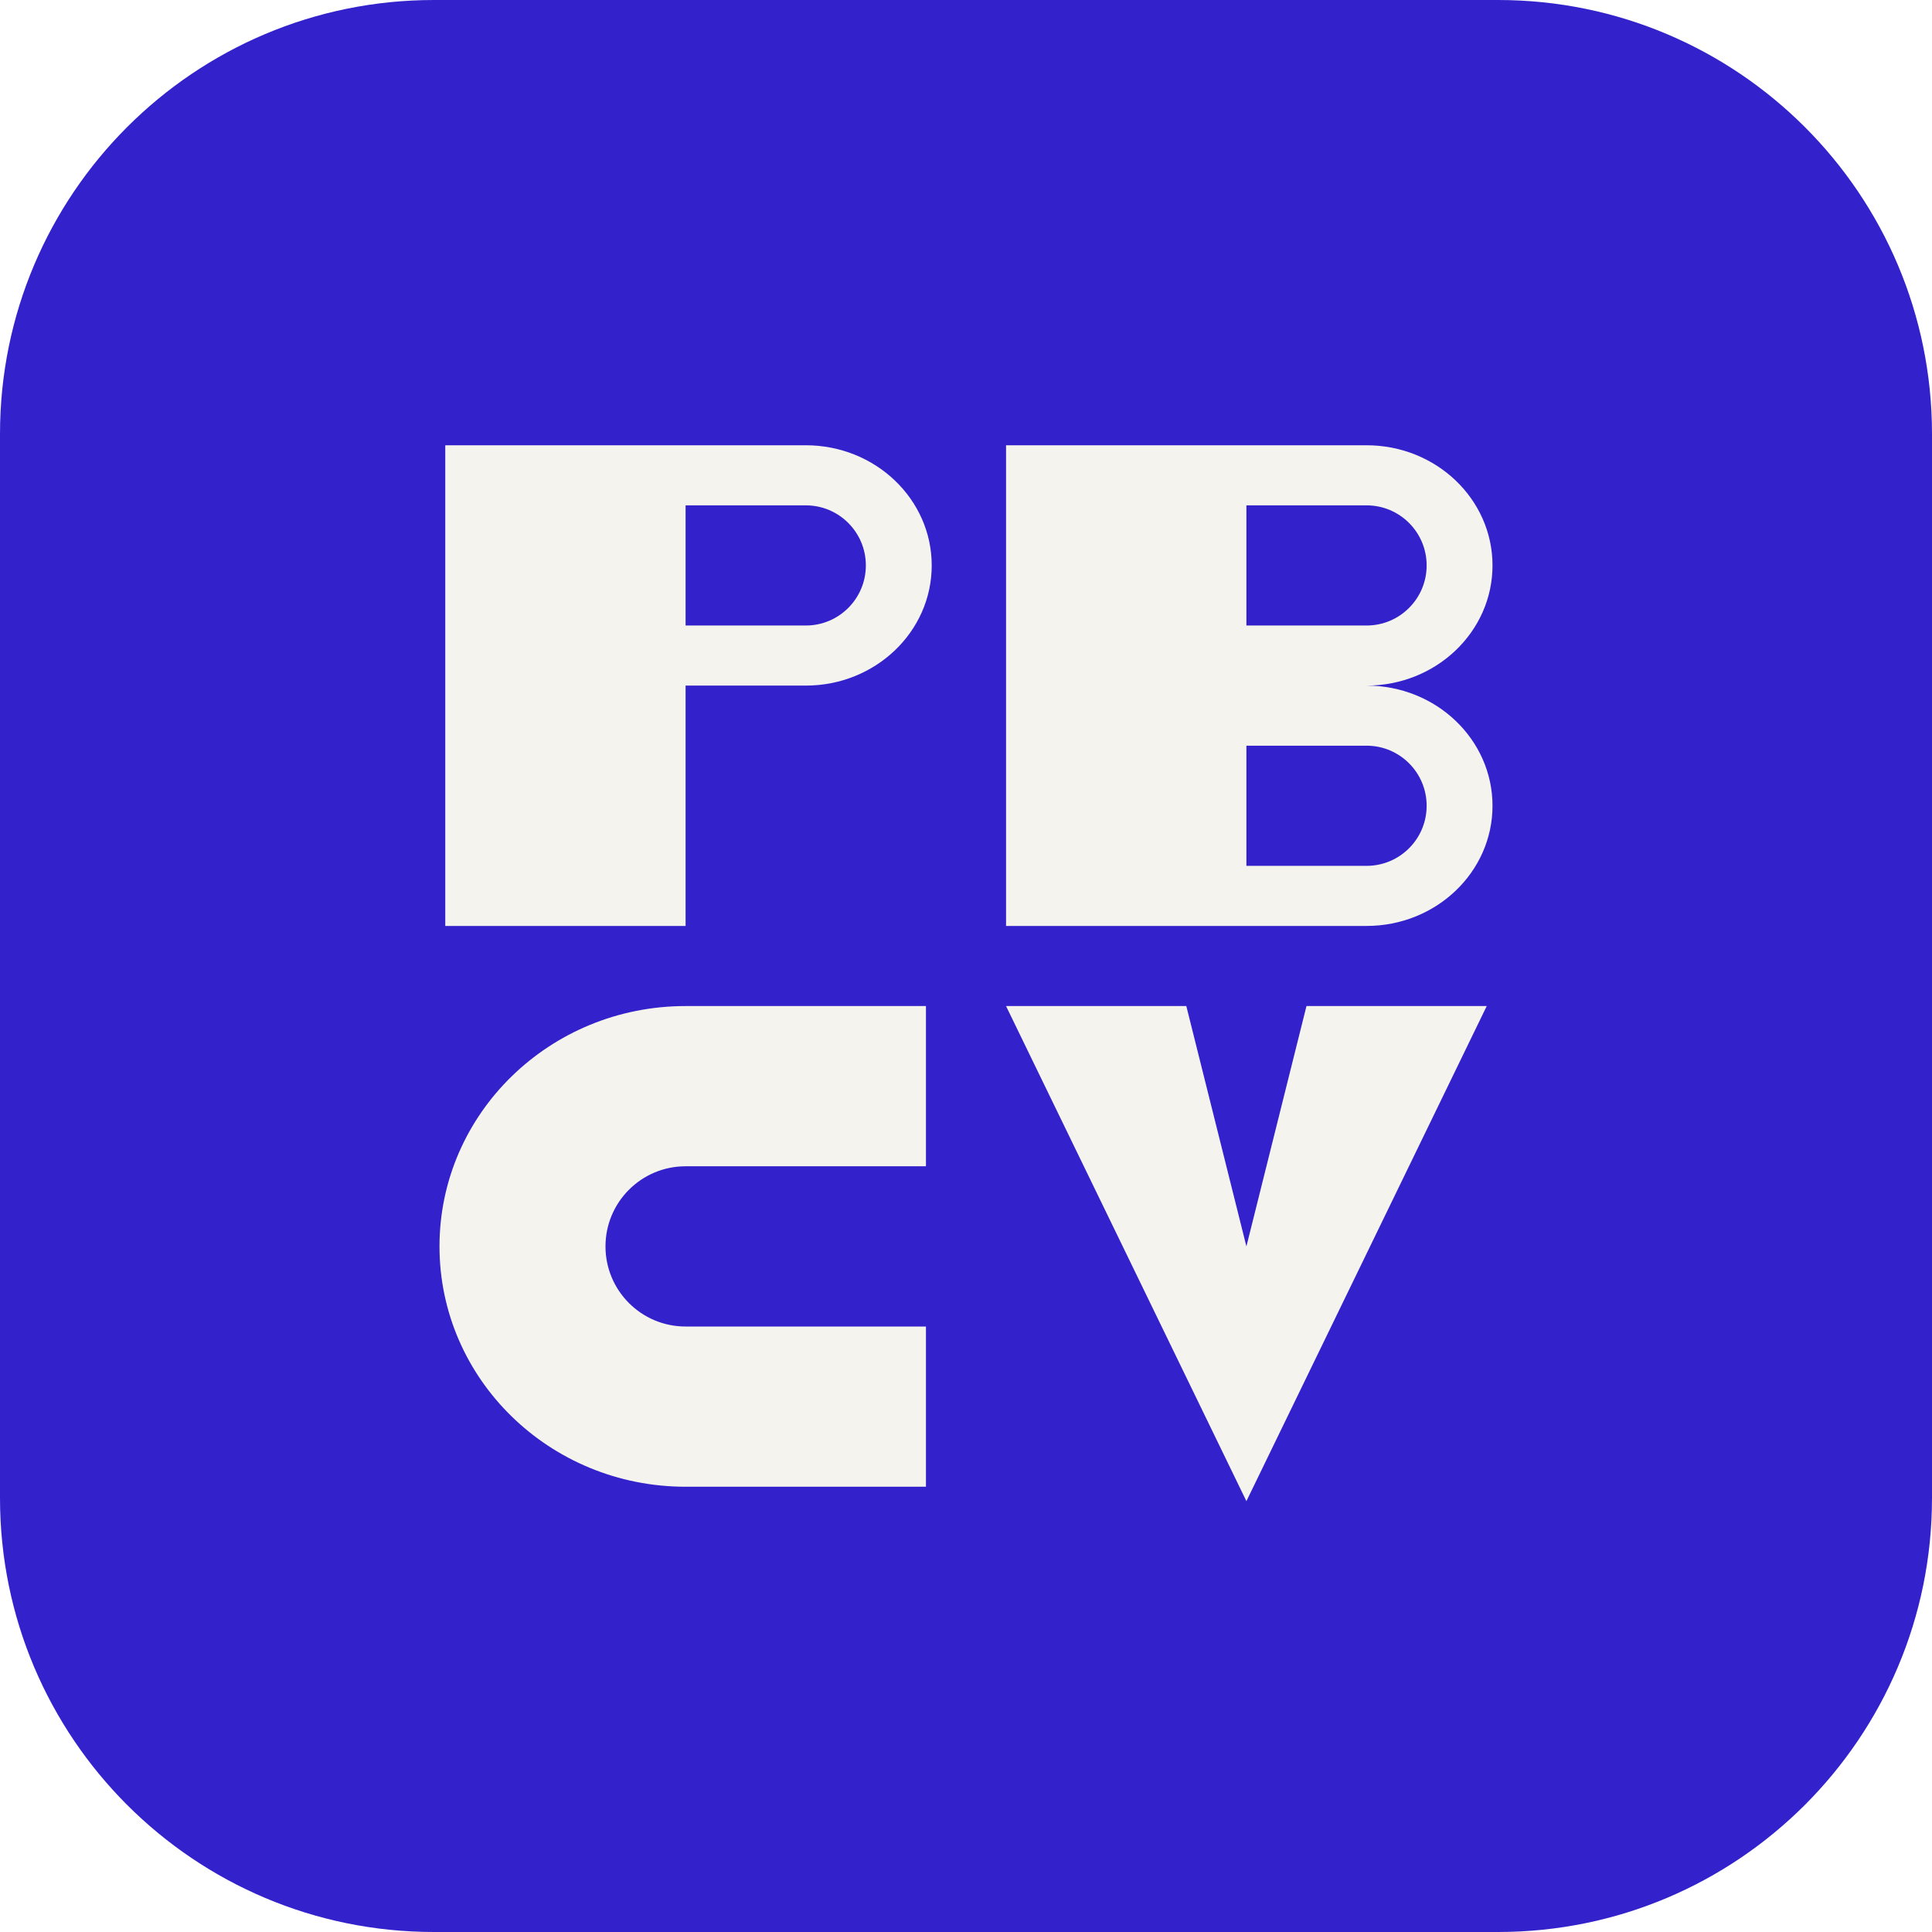
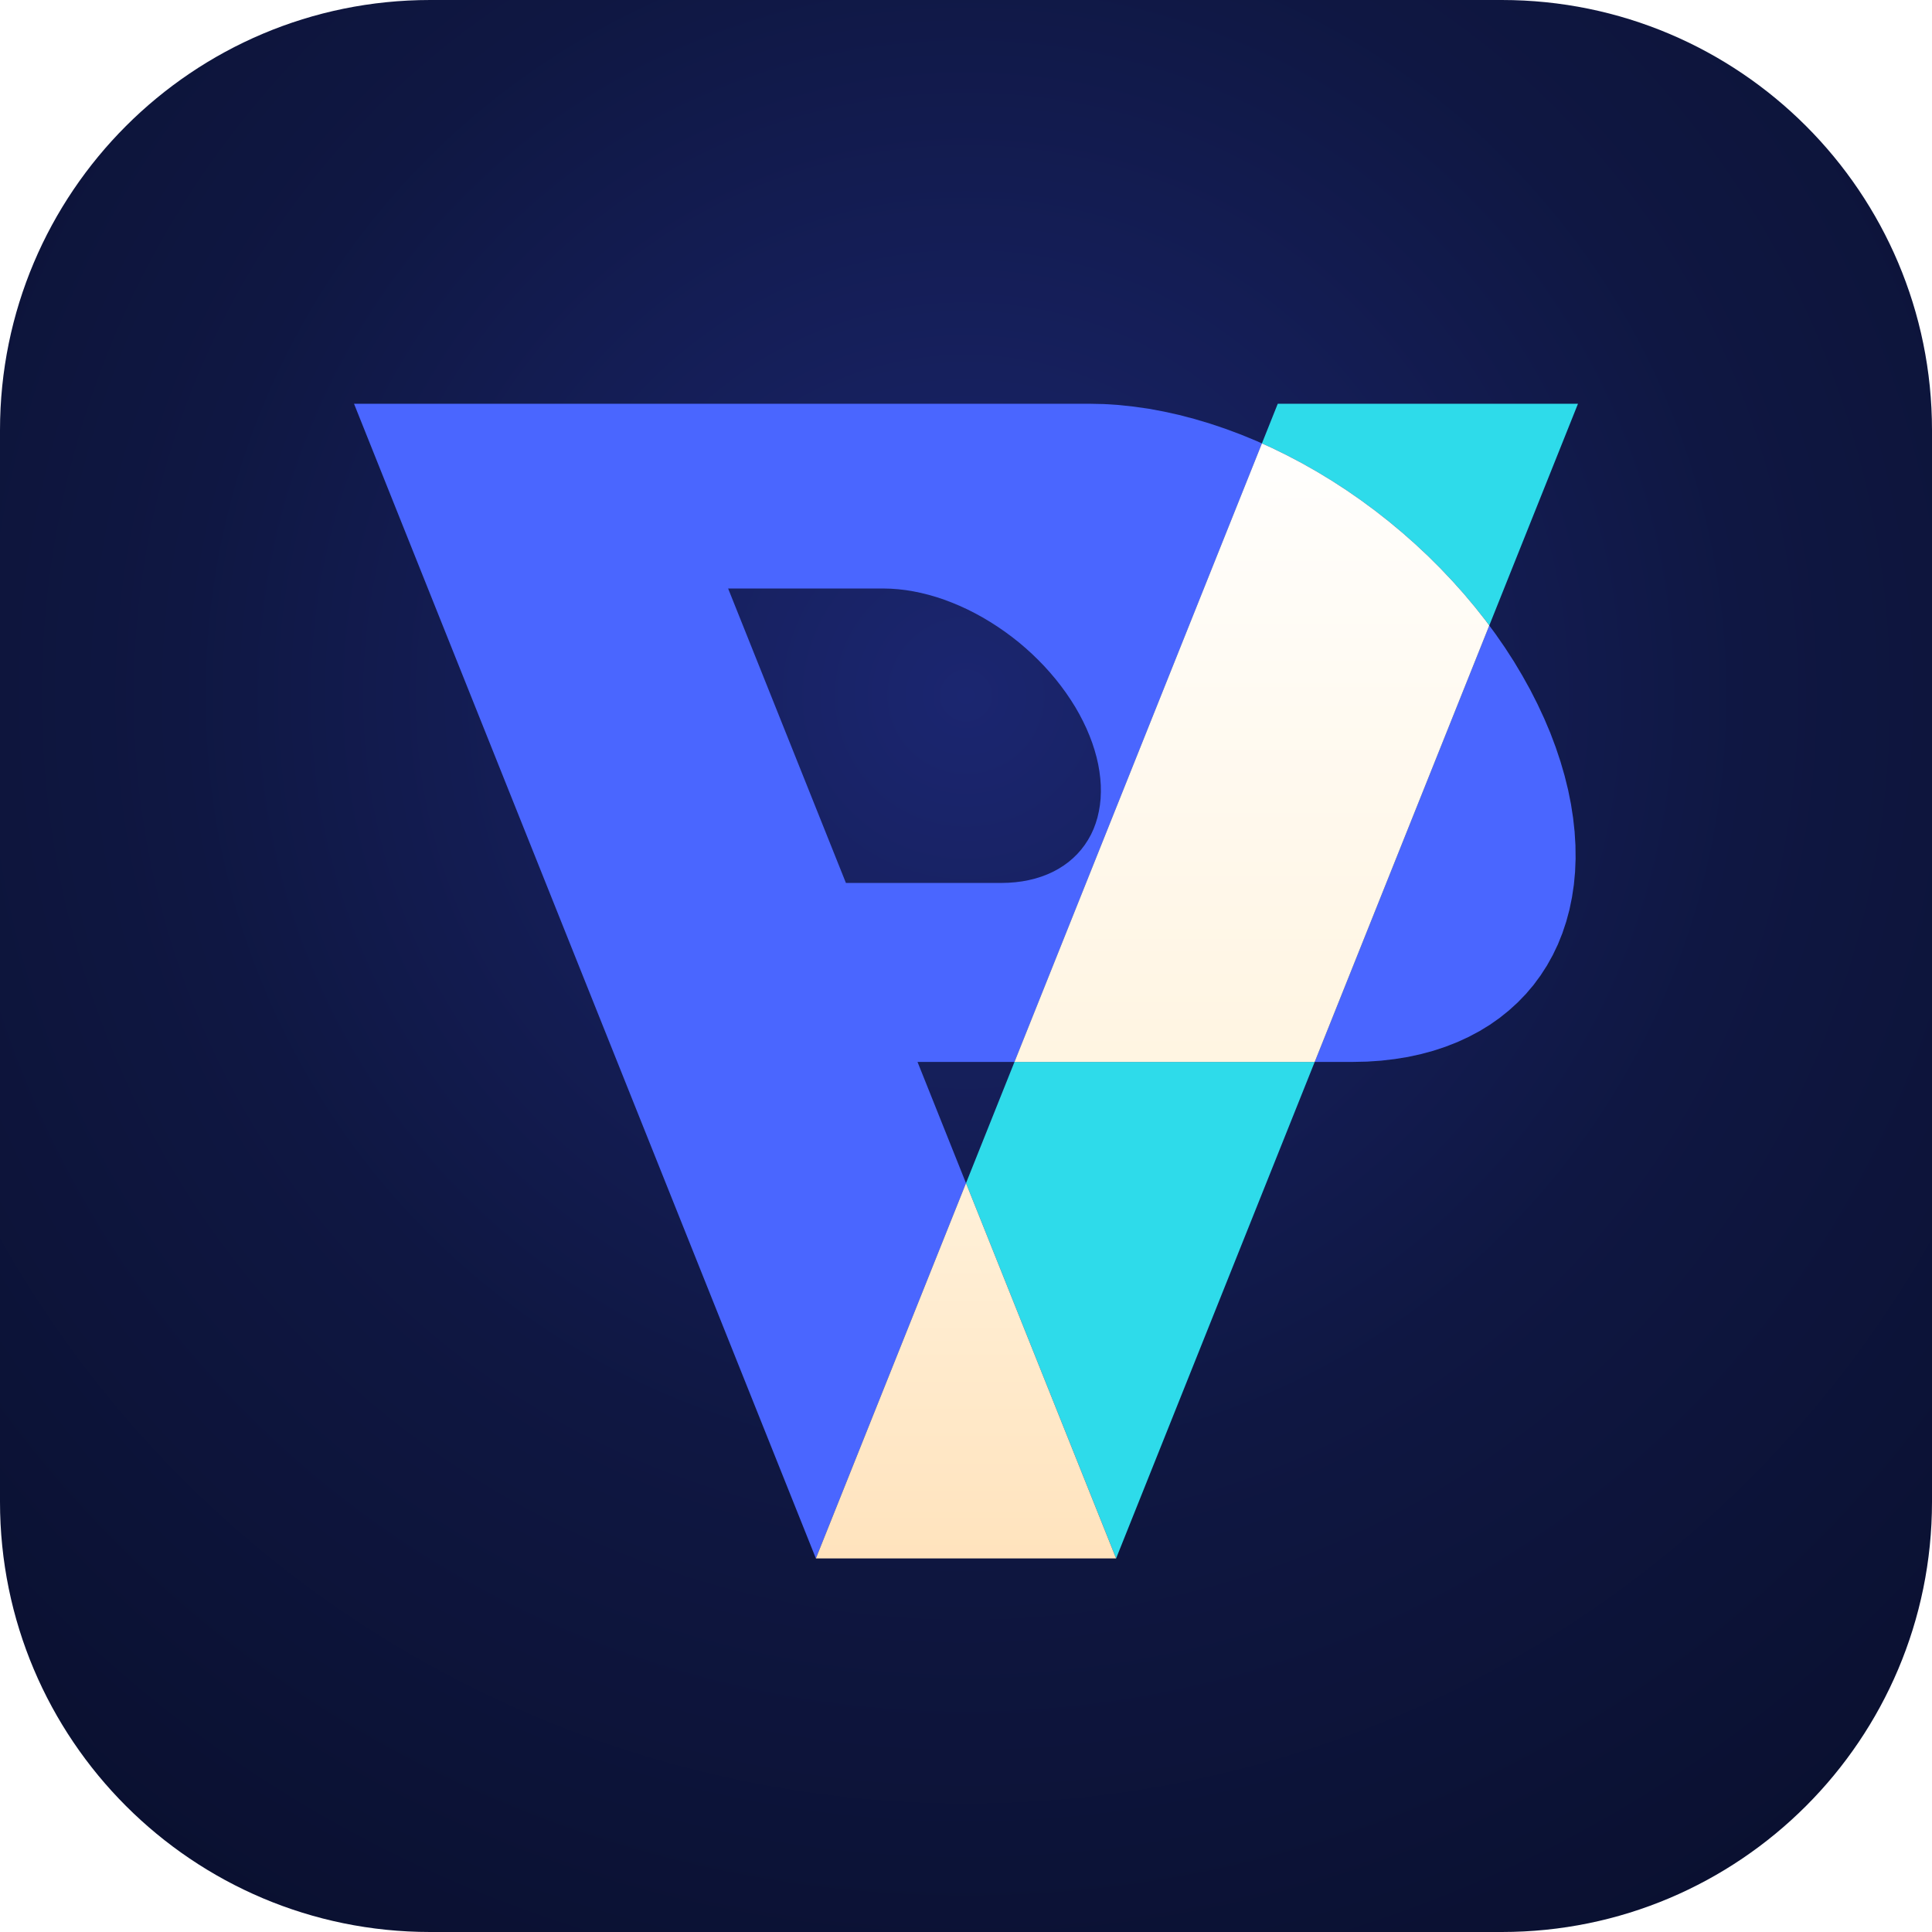
- <svg xmlns="http://www.w3.org/2000/svg" viewBox="0 0 1024 1024">
-   <rect width="1024" height="1024" rx="230" fill="#3322CC" />
-   <g fill="#F5F3ED">
-     <path d="M493.83 299.69C493.83 334.87 463.94 363.38 427.08 363.38H363.38V490.77H236V236H427.08C463.94 236 493.83 264.52 493.83 299.69ZM458.92 299.69C458.92 282.1 444.67 267.85 427.08 267.85H363.38V331.54H427.08C444.67 331.54 458.92 317.28 458.92 299.69Z" />
-     <path d="M791.06 427.08C791.06 462.25 761.17 490.77 724.31 490.77H533.23V236H724.31C761.17 236 791.06 264.52 791.06 299.69C791.06 334.87 761.17 363.38 724.31 363.38C761.17 363.38 791.06 391.9 791.06 427.08ZM724.31 267.85H660.62V331.54H724.31C741.9 331.54 756.15 317.28 756.15 299.69C756.15 282.1 741.9 267.85 724.31 267.85ZM756.15 427.08C756.15 409.49 741.9 395.23 724.31 395.23H660.62V458.92H724.31C741.9 458.92 756.15 444.67 756.15 427.08Z" />
-     <path d="M363.38 533.23H490.77V618.15H363.38C339.93 618.15 320.92 637.16 320.92 660.62C320.92 684.07 339.93 703.08 363.38 703.08H490.77V788H363.38C291.34 788 232.94 730.97 232.94 660.62C232.94 590.26 291.34 533.23 363.38 533.23Z" />
-     <path d="M628.77 533.23 660.62 660.62 692.46 533.23H788L660.62 795.64L533.23 533.23H628.77Z" />
-   </g>
+ <svg xmlns="http://www.w3.org/2000/svg" viewBox="0 0 512 512" width="512" height="512">
+   <defs>
+     <radialGradient id="prisma-tile" cx="256.0" cy="184.32" r="378.88" gradientUnits="userSpaceOnUse">
+       <stop offset="0" stop-color="#1B2670" />
+       <stop offset=".55" stop-color="#0F1742" />
+       <stop offset="1" stop-color="#0A1030" />
+     </radialGradient>
+     <linearGradient id="prisma-core" x1="0" y1="107" x2="0" y2="413" gradientUnits="userSpaceOnUse">
+       <stop offset="0" stop-color="#FFFFFF" />
+       <stop offset=".6" stop-color="#FFF4E0" />
+       <stop offset="1" stop-color="#FFE3BD" />
+     </linearGradient>
+   </defs>
+   <rect width="512" height="512" rx="114" fill="url(#prisma-tile)" />
+   <path d="M93.82 107H288.74L292.58 107.08L296.48 107.33L300.42 107.75L304.42 108.32L308.44 109.07L312.5 109.97L316.58 111.04L320.67 112.26L324.77 113.64L328.87 115.17L332.95 116.85L334.42 117.51L268.85 281.42H243.15L256 313.55L216.22 413L163.59 281.42ZM192.96 155.96 224.18 233.99H265.33L267.23 233.94L269.08 233.8L270.89 233.57L272.64 233.24L274.35 232.82L275.99 232.31L277.56 231.71L279.08 231.02L280.52 230.24L281.88 229.38L283.17 228.44L284.38 227.41L285.5 226.31L286.54 225.13L287.49 223.88L288.35 222.56L289.12 221.18L289.79 219.73L290.36 218.22L290.84 216.65L291.21 215.03L291.49 213.37L291.67 211.66L291.74 209.91L291.72 208.12L291.59 206.3L291.36 204.45L291.04 202.59L290.61 200.7L290.08 198.8L289.46 196.89L288.74 194.98L287.93 193.06L287.02 191.15L286.03 189.25L284.95 187.36L283.78 185.5L282.53 183.65L281.2 181.83L279.8 180.04L278.32 178.29L276.78 176.58L275.17 174.92L273.5 173.3L271.77 171.73L269.99 170.22L268.15 168.77L266.28 167.39L264.36 166.07L262.41 164.82L260.43 163.64L258.43 162.54L256.4 161.51L254.36 160.57L252.3 159.71L250.24 158.93L248.18 158.24L246.12 157.64L244.07 157.13L242.03 156.71L240.01 156.38L238.02 156.15L236.05 156.01L234.12 155.96ZM394.67 165.77 396.31 167.99 398.84 171.64 401.22 175.33 403.45 179.07 405.54 182.83 407.46 186.61 409.23 190.41 410.84 194.21 412.27 198.01 413.54 201.81 414.64 205.59 415.57 209.35 416.32 213.09 416.89 216.78 417.29 220.43 417.51 224.04 417.55 227.58 417.41 231.07 417.09 234.48 416.59 237.81 415.92 241.07 415.07 244.23 414.05 247.3 412.86 250.27 411.49 253.13 409.96 255.88 408.26 258.51 406.41 261.02 404.39 263.4 402.22 265.65 399.9 267.76 397.44 269.74 394.84 271.57 392.1 273.25 389.23 274.78 386.23 276.16 383.12 277.38 379.89 278.45 376.56 279.35 373.12 280.1 369.59 280.67 365.98 281.09 362.28 281.34 358.51 281.42H348.41L394.67 165.77Z" fill="#4A66FF" />
+   <path d="M268.85 281.42H348.41L295.78 413L256 313.55ZM338.62 107H418.18L394.67 165.77L393.65 164.38L390.85 160.84L387.92 157.35L384.87 153.94L381.71 150.61L378.44 147.35L375.06 144.19L371.58 141.12L368.01 138.15L364.36 135.29L360.63 132.54L356.83 129.91L352.96 127.4L349.04 125.02L345.07 122.77L341.06 120.66L337.02 118.68L334.42 117.51Z" fill="#2EDBEA" />
+   <path d="M268.85 281.42 334.42 117.51 337.02 118.68 341.06 120.66 345.07 122.77 349.04 125.02 352.96 127.4 356.83 129.91 360.63 132.54 364.36 135.29 368.01 138.15 371.58 141.12 375.06 144.19 378.44 147.35 381.71 150.61 384.87 153.94 387.92 157.35 390.85 160.84 393.65 164.38 394.67 165.77 348.41 281.42H268.85ZM216.22 413 256 313.55 295.78 413H216.22Z" fill="url(#prisma-core)" />
</svg>
